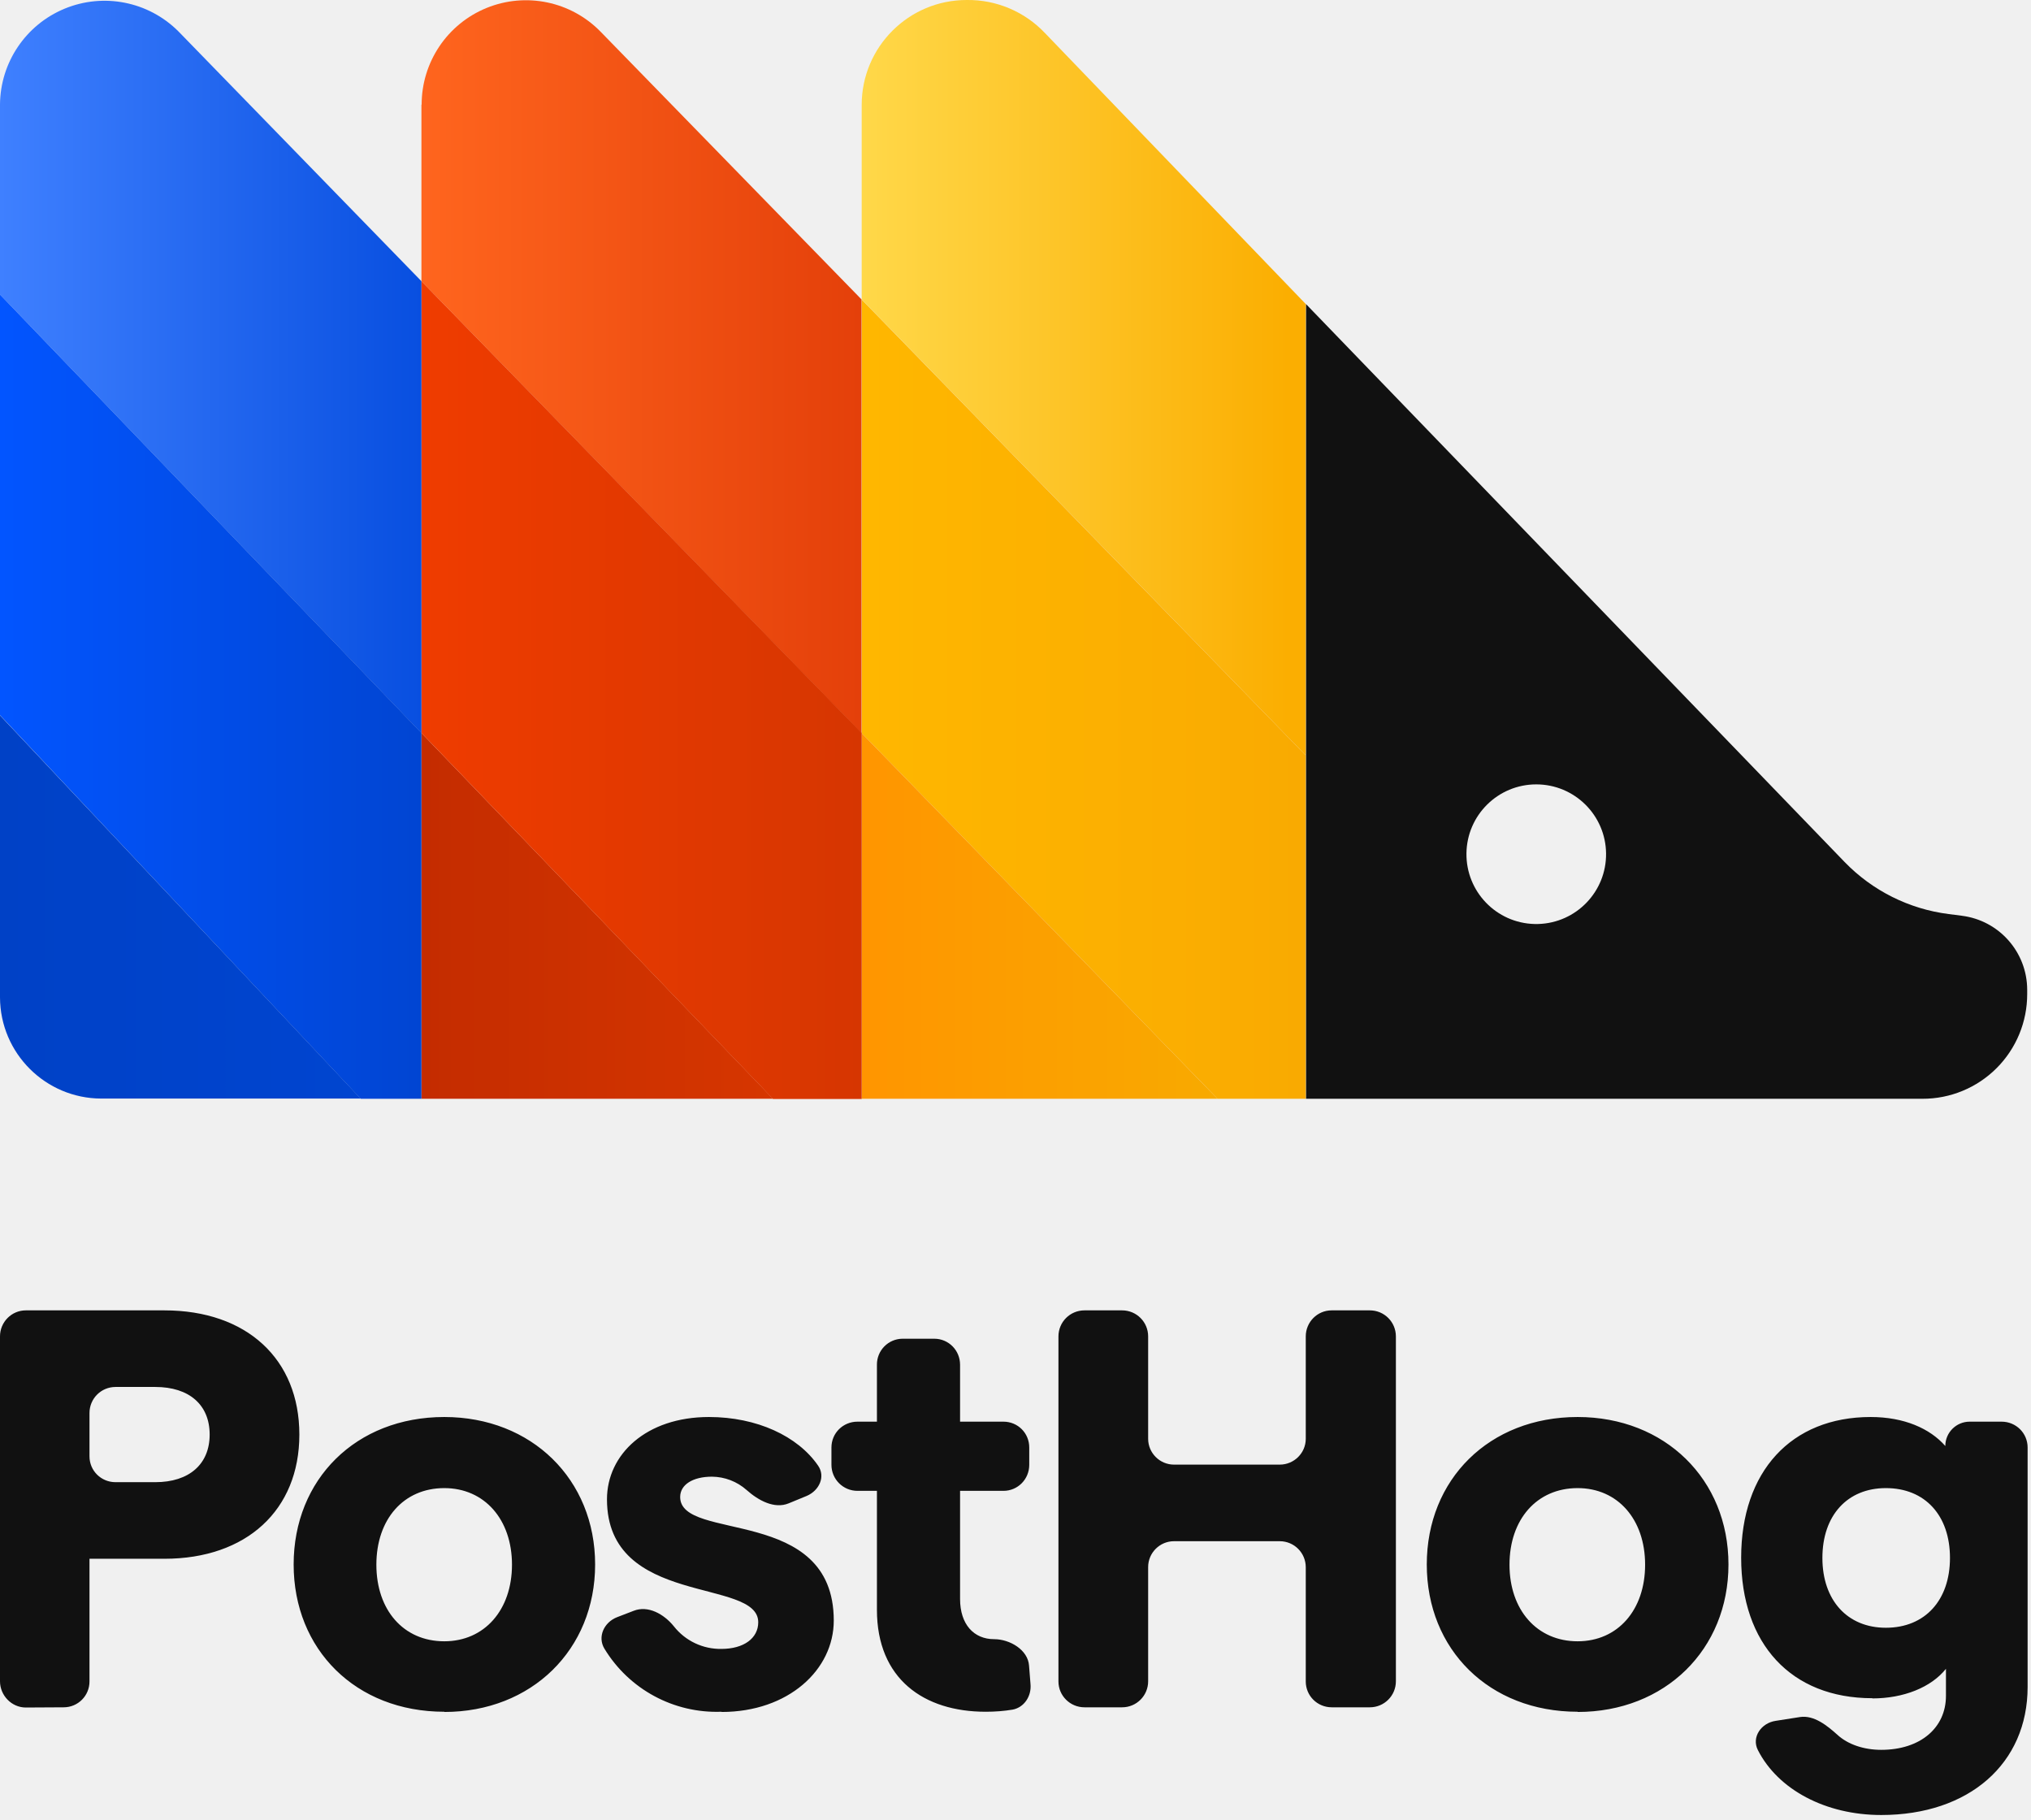
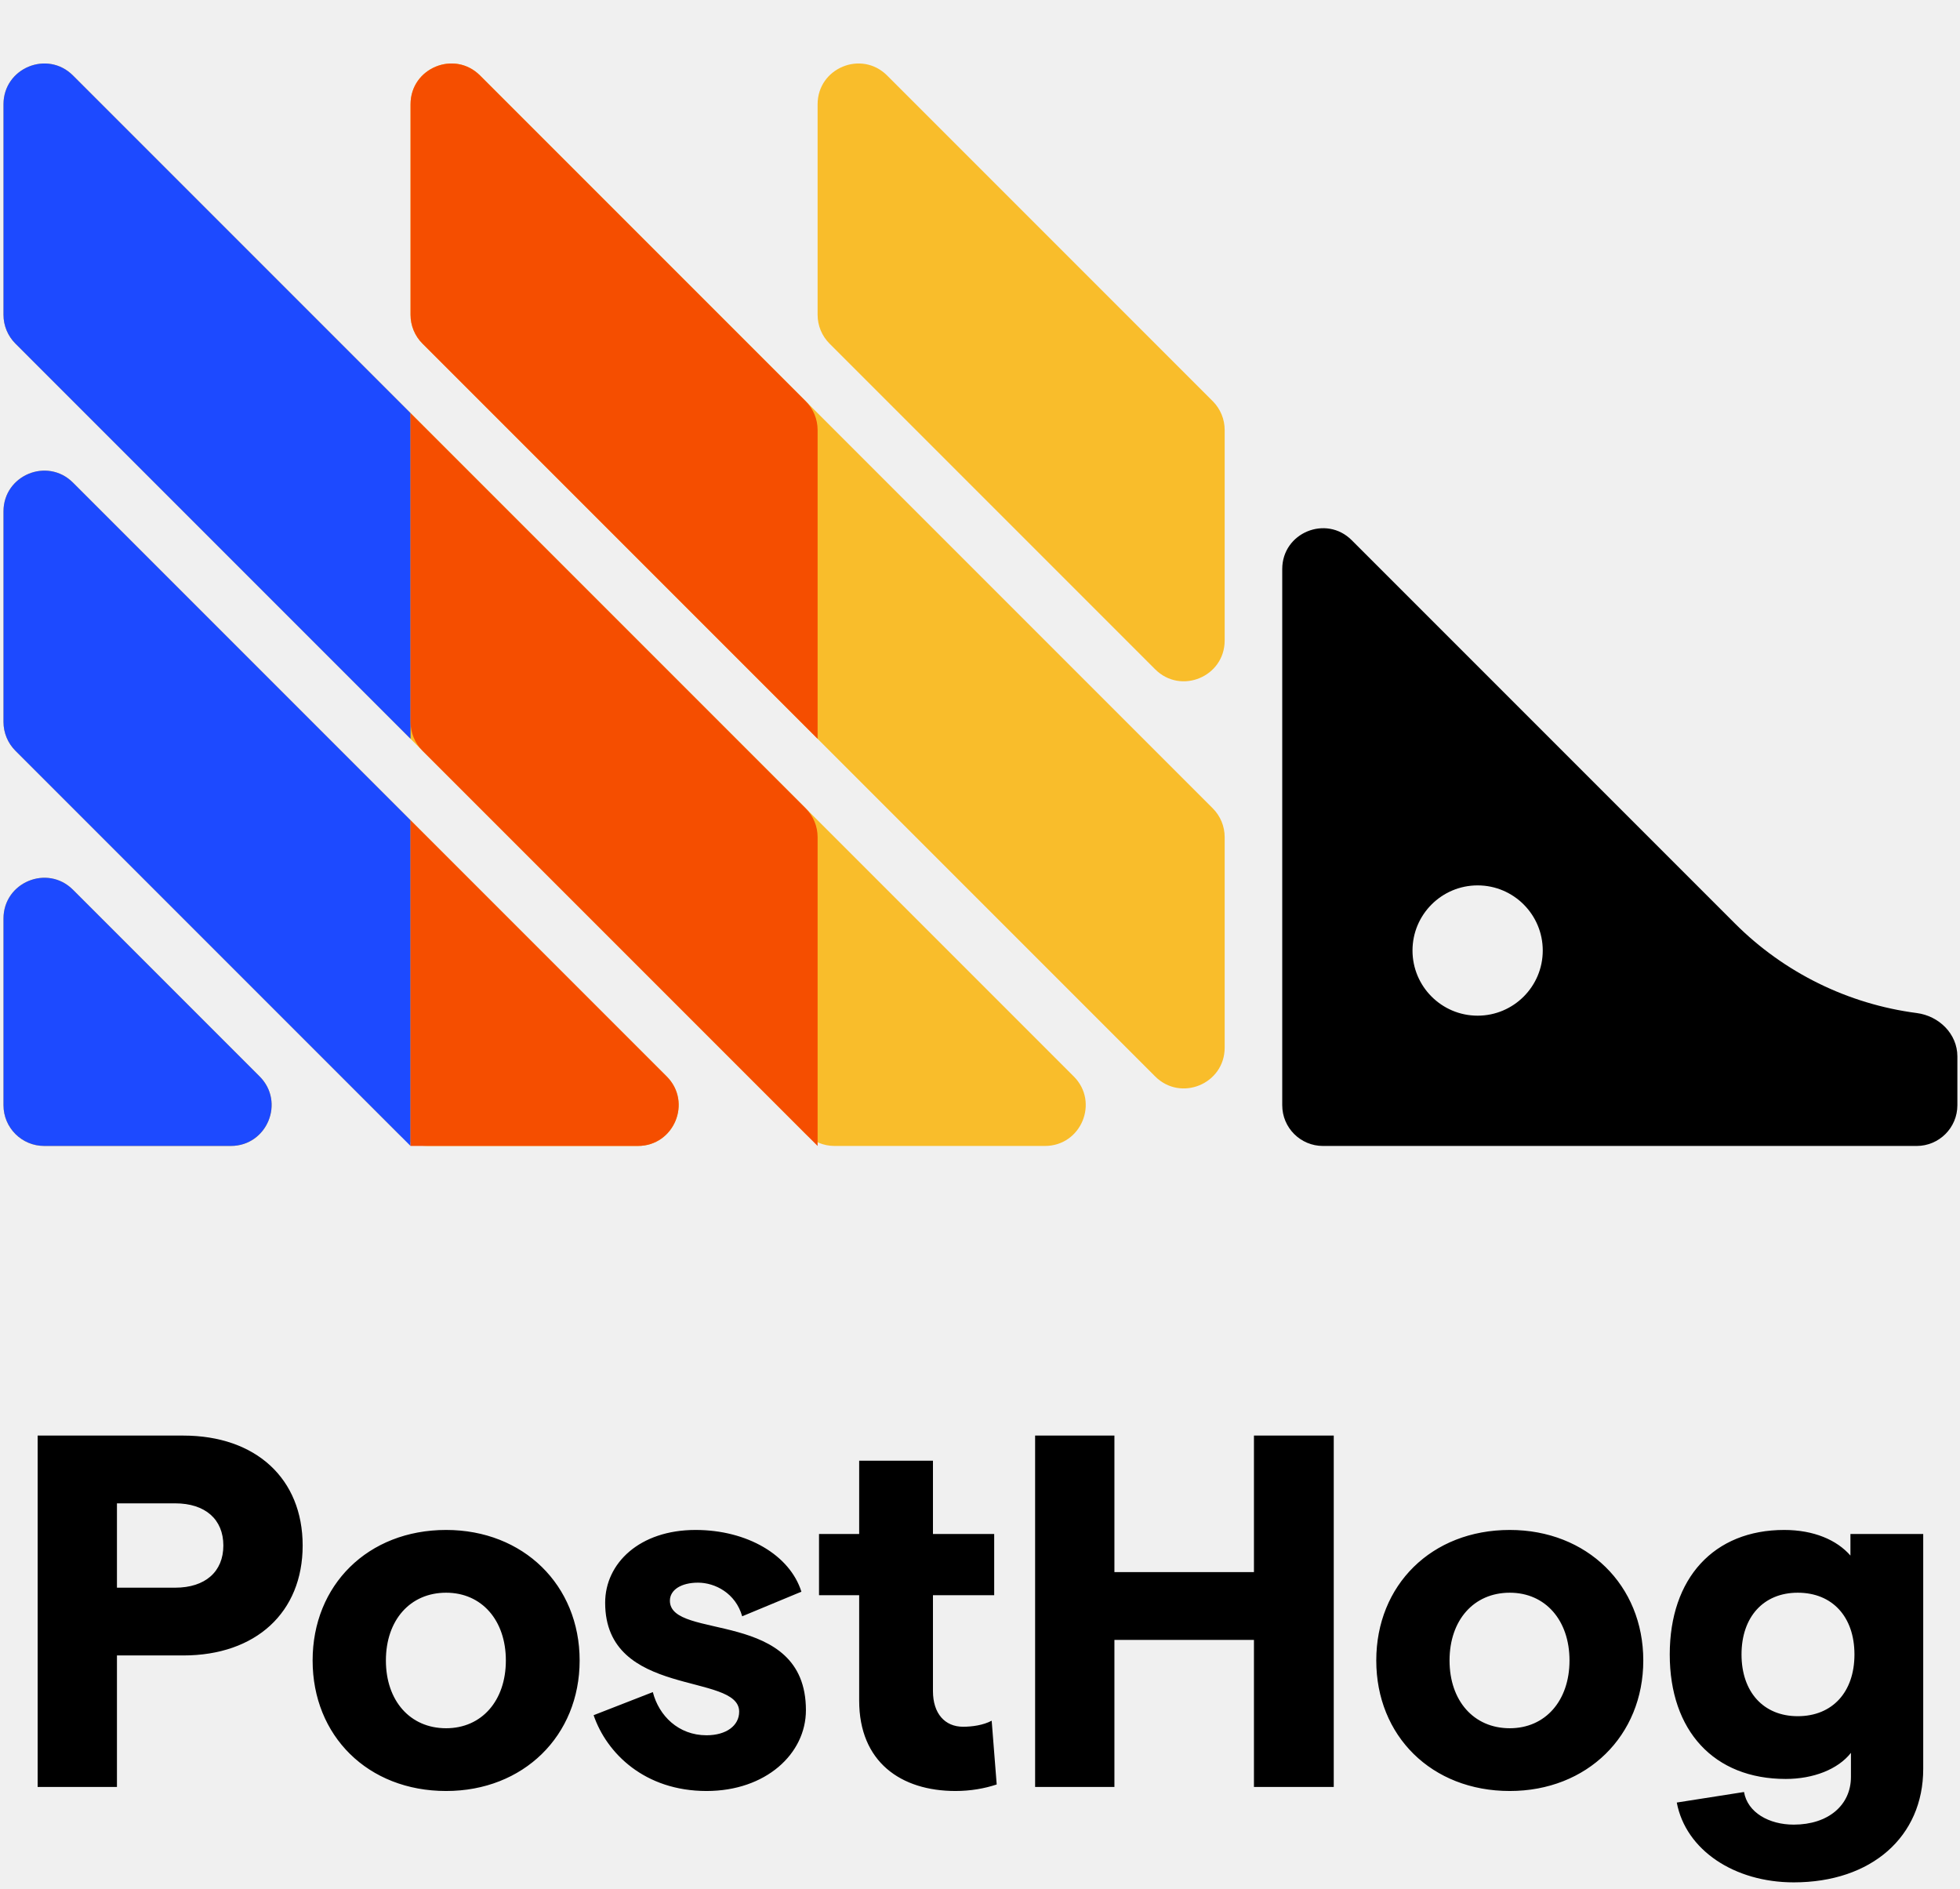
- <svg xmlns="http://www.w3.org/2000/svg" width="96" height="86" viewBox="0 0 96 86" role="img">
-   <g clip-path="url(#logo-portrait-color-gradient-clip0_56_1033)">
-     <path fill="#111" d="M95.82 46.78a3.53 3.53 0 0 0-3.09-3.5h.01l-.63-.08a8.3 8.3 0 0 1-4.92-2.46L61.73 14.37v37.56h29.14a4.94 4.94 0 0 0 4.95-4.95zM72.7 43.67h-.17a3.3 3.3 0 1 1 .17 0" />
-     <path fill="url(#logo-portrait-color-gradient-paint0_linear_56_1033)" d="M40.73 4.96v9.19l20.96 21.52.03-.01V14.37L49.4 1.57A5 5 0 0 0 45.69 0a4.96 4.96 0 0 0-4.96 4.96" />
-     <path fill="url(#logo-portrait-color-gradient-paint1_linear_56_1033)" d="M40.73 14.16v20.49l16.82 17.28h4.17V35.7z" />
-     <path fill="url(#logo-portrait-color-gradient-paint2_linear_56_1033)" d="M40.73 51.93h16.82L40.73 34.65z" />
-     <path fill="url(#logo-portrait-color-gradient-paint3_linear_56_1033)" d="M19.92 4.94v8.35l20.8 21.36v-20.5L28.39 1.5a4.93 4.93 0 0 0-8.46 3.45" />
-     <path fill="url(#logo-portrait-color-gradient-paint4_linear_56_1033)" d="M19.92 51.93h16.62L19.92 34.64z" />
-     <path fill="url(#logo-portrait-color-gradient-paint5_linear_56_1033)" d="M19.92 13.29v21.35l16.62 17.3h4.19v-17.3z" />
-     <path fill="url(#logo-portrait-color-gradient-paint6_linear_56_1033)" d="M19.92 13.29 8.42 1.47A4.94 4.94 0 0 0 0 4.94v8.98l19.92 20.73z" />
-     <path fill="url(#logo-portrait-color-gradient-paint7_linear_56_1033)" d="M17.05 51.93h2.87V34.64L0 13.92V33.8z" />
-     <path fill="url(#logo-portrait-color-gradient-paint8_linear_56_1033)" d="M0 47.14a4.8 4.8 0 0 0 4.79 4.78h12.26L0 33.81z" />
+ <svg xmlns="http://www.w3.org/2000/svg" width="137" height="132" fill="none" viewBox="0 0 499 478">
+   <g clip-path="url(#a)">
+     <path fill="#1D4AFF" d="M113.795 168.126c-3.821 7.641-14.724 7.641-18.544 0l-9.137-18.274a10.367 10.367 0 0 1 0-9.272l9.136-18.273c3.82-7.641 14.724-7.641 18.545 0l9.136 18.273a10.361 10.361 0 0 1 0 9.272l-9.136 18.274ZM113.795 271.757c-3.821 7.641-14.724 7.641-18.544 0l-9.137-18.273a10.367 10.367 0 0 1 0-9.272l9.136-18.274c3.82-7.64 14.724-7.64 18.545 0l9.136 18.274a10.361 10.361 0 0 1 0 9.272l-9.136 18.273Z" />
+     <path fill="#F9BD2B" d="M.888 232.422c0-9.236 11.166-13.861 17.697-7.33l47.514 47.514c6.53 6.53 1.905 17.696-7.33 17.696H11.254c-5.726 0-10.367-4.641-10.367-10.366v-47.514Zm0-50.048c0 2.75 1.092 5.386 3.036 7.33l97.562 97.562a10.367 10.367 0 0 0 7.33 3.036h53.587c9.235 0 13.86-11.166 7.33-17.696L18.585 121.458c-6.53-6.531-17.697-1.906-17.697 7.33v53.586Zm0-103.634c0 2.75 1.092 5.386 3.036 7.33L205.12 287.266a10.367 10.367 0 0 0 7.33 3.036h53.587c9.235 0 13.861-11.166 7.33-17.696L18.585 17.823c-6.53-6.53-17.697-1.905-17.697 7.33V78.74Zm103.634 0c0 2.75 1.092 5.386 3.037 7.33l186.535 186.536c6.531 6.53 17.697 1.905 17.697-7.331v-53.586c0-2.749-1.092-5.386-3.037-7.33L122.219 17.823c-6.531-6.53-17.697-1.905-17.697 7.33V78.74Zm121.331-60.917c-6.53-6.53-17.697-1.905-17.697 7.33V78.74c0 2.75 1.093 5.386 3.037 7.33l82.901 82.901c6.531 6.531 17.697 1.906 17.697-7.33v-53.586c0-2.75-1.092-5.386-3.037-7.331l-82.901-82.9Z" />
+     <path fill="#000" d="m441.722 233.694-97.577-97.577c-6.531-6.531-17.697-1.906-17.697 7.33v136.49c0 5.725 4.641 10.367 10.366 10.367h151.151c5.725 0 10.366-4.642 10.366-10.367v-12.43c0-5.725-4.66-10.297-10.338-11.036a80.062 80.062 0 0 1-46.271-22.777Zm-65.53 23.447c-9.153 0-16.581-7.429-16.581-16.582s7.428-16.581 16.581-16.581c9.153 0 16.582 7.428 16.582 16.581 0 9.153-7.429 16.582-16.582 16.582Z" />
+     <path fill="#1D4AFF" d="M.888 279.935c0 5.725 4.641 10.366 10.367 10.366h47.513c9.236 0 13.861-11.166 7.33-17.696l-47.513-47.514c-6.53-6.531-17.697-1.906-17.697 7.33v47.514ZM104.522 103.761 18.585 17.823c-6.53-6.53-17.697-1.905-17.697 7.33V78.74c0 2.75 1.092 5.386 3.036 7.33l100.598 100.598v-82.907ZM18.585 121.459c-6.53-6.53-17.697-1.905-17.697 7.331v53.586c0 2.75 1.092 5.386 3.036 7.33l100.598 100.598v-82.907l-85.937-85.938Z" />
+     <path fill="#F54E00" d="M208.156 108.055c0-2.75-1.092-5.386-3.036-7.331l-82.901-82.9c-6.531-6.531-17.697-1.906-17.697 7.33V78.74c0 2.75 1.092 5.386 3.036 7.33l100.598 100.598v-78.613ZM104.522 290.301h57.88c9.236 0 13.861-11.166 7.331-17.696l-65.211-65.211v82.907ZM104.522 103.763v78.613c0 2.75 1.092 5.386 3.036 7.33l100.598 100.598v-78.613c0-2.749-1.092-5.386-3.036-7.33L104.522 103.763Z" />
+     <path fill="#000" d="M9.585 453.474h20.19v-33.48h16.867c18.529 0 30.412-10.989 30.412-27.984s-11.883-27.985-30.412-27.985H9.585v89.449Zm20.19-50.73v-21.468h14.822c7.667 0 12.267 4.089 12.267 10.734s-4.6 10.734-12.267 10.734H29.774ZM113.58 454.496c19.679 0 33.991-14.056 33.991-33.224 0-19.167-14.312-33.223-33.991-33.223-19.934 0-33.99 14.056-33.99 33.223 0 19.168 14.056 33.224 33.99 33.224Zm-15.334-33.224c0-10.222 6.134-17.25 15.334-17.25 9.073 0 15.207 7.028 15.207 17.25 0 10.223-6.134 17.251-15.207 17.251-9.2 0-15.334-7.028-15.334-17.251ZM179.88 454.496c15.078 0 25.301-9.456 25.301-20.573 0-26.068-34.629-17.634-34.629-27.857 0-2.811 2.939-4.6 7.156-4.6 4.344 0 9.583 2.683 11.245 8.561l15.078-6.261c-2.939-9.328-13.801-15.717-26.962-15.717-14.184 0-23.001 8.433-23.001 18.528 0 24.407 34.118 17.634 34.118 27.729 0 3.578-3.323 6.006-8.306 6.006-7.156 0-12.139-4.984-13.673-10.989l-15.078 5.878c3.322 9.711 13.034 19.295 28.751 19.295ZM253.752 452.835l-1.278-16.229c-2.172 1.15-4.984 1.534-7.284 1.534-4.6 0-7.667-3.323-7.667-9.073V404.66h15.59v-15.589h-15.59v-18.656h-18.784v18.656h-10.223v15.589h10.223v26.835c0 15.59 10.606 23.001 24.534 23.001 3.834 0 7.412-.639 10.479-1.661ZM319.245 364.025v34.757h-35.524v-34.757h-20.19v89.449h20.19v-37.441h35.524v37.441h20.317v-89.449h-20.317ZM384.376 454.496c19.679 0 33.991-14.056 33.991-33.224 0-19.167-14.312-33.223-33.991-33.223-19.934 0-33.99 14.056-33.99 33.223 0 19.168 14.056 33.224 33.99 33.224Zm-15.334-33.224c0-10.222 6.134-17.25 15.334-17.25 9.073 0 15.206 7.028 15.206 17.25 0 10.223-6.133 17.251-15.206 17.251-9.2 0-15.334-7.028-15.334-17.251ZM454.622 451.429c7.028 0 13.29-2.428 16.612-6.645v6.134c0 7.156-5.75 12.139-14.567 12.139-6.262 0-11.756-3.066-12.651-8.305l-17.123 2.683c2.3 12.139 14.695 20.318 29.774 20.318 19.806 0 32.968-11.629 32.968-28.879v-59.803h-18.529v5.495c-3.45-3.962-9.328-6.517-16.867-6.517-17.89 0-29.135 12.267-29.135 31.69 0 19.423 11.245 31.69 29.518 31.69Zm-11.245-31.69c0-9.584 5.623-15.717 14.312-15.717 8.817 0 14.439 6.133 14.439 15.717s-5.622 15.717-14.439 15.717c-8.689 0-14.312-6.133-14.312-15.717Z" />
  </g>
-   <path fill="#111" d="M1.22 80.7C.55 80.7 0 80.13 0 79.46v-16.3c0-.68.55-1.23 1.22-1.23h6.55c3.89 0 6.38 2.3 6.38 5.87s-2.5 5.87-6.38 5.87H4.23v5.8c0 .67-.54 1.22-1.22 1.22zm3.01-11.87c0 .68.55 1.22 1.23 1.22h1.88c1.6 0 2.57-.85 2.57-2.25s-.96-2.25-2.57-2.25H5.46c-.68 0-1.23.55-1.23 1.23zM21 80.9c-4.18 0-7.12-2.94-7.12-6.96s2.94-6.97 7.12-6.97c4.13 0 7.13 2.95 7.13 6.97s-3 6.97-7.13 6.97m-3.21-6.96c0 2.14 1.28 3.62 3.21 3.62 1.9 0 3.2-1.48 3.2-3.62s-1.3-3.62-3.2-3.62c-1.93 0-3.21 1.48-3.21 3.62M34.1 80.9a6.2 6.2 0 0 1-5.53-2.98c-.34-.56-.02-1.25.6-1.49l.78-.3c.68-.27 1.43.15 1.9.73a2.8 2.8 0 0 0 2.25 1.07c1.05 0 1.74-.5 1.74-1.26 0-2.12-7.15-.7-7.15-5.81 0-2.12 1.85-3.89 4.82-3.89 2.26 0 4.2.9 5.16 2.3.36.52.05 1.18-.54 1.43l-.85.35c-.68.28-1.44-.14-1.99-.63a2.5 2.5 0 0 0-1.64-.63c-.89 0-1.5.37-1.5.96 0 2.14 7.26.38 7.26 5.84 0 2.33-2.15 4.32-5.3 4.32m14.6-1.31c.05.56-.3 1.1-.85 1.2q-.6.1-1.27.1c-2.92 0-5.14-1.55-5.14-4.82v-5.62h-.92c-.68 0-1.23-.55-1.23-1.23v-.82c0-.68.55-1.22 1.23-1.22h.92v-2.7c0-.67.54-1.22 1.22-1.22h1.49c.68 0 1.22.55 1.22 1.23v2.69h2.05c.68 0 1.22.54 1.22 1.22v.82c0 .68-.54 1.23-1.22 1.23h-2.05v5.11c0 1.2.65 1.9 1.61 1.9.75 0 1.6.51 1.65 1.25zm13.01-16.44c0-.68.55-1.23 1.22-1.23h1.81c.68 0 1.23.55 1.23 1.23v16.3c0 .68-.55 1.23-1.23 1.23h-1.8c-.69 0-1.23-.55-1.23-1.22v-5.4c0-.68-.55-1.23-1.23-1.23h-5c-.67 0-1.22.55-1.22 1.22v5.4c0 .68-.55 1.23-1.23 1.23h-1.78c-.68 0-1.23-.55-1.23-1.22V63.16c0-.68.55-1.23 1.23-1.23h1.78c.68 0 1.23.55 1.23 1.23V68c0 .67.55 1.22 1.22 1.22h5c.68 0 1.23-.55 1.23-1.22zM74.57 80.9c-4.18 0-7.13-2.94-7.13-6.96s2.95-6.97 7.13-6.97c4.13 0 7.13 2.95 7.13 6.97s-3 6.97-7.13 6.97m-3.22-6.96c0 2.14 1.3 3.62 3.22 3.62 1.9 0 3.19-1.48 3.19-3.62s-1.29-3.62-3.19-3.62c-1.93 0-3.22 1.48-3.22 3.62m17.15 6.31c-3.84 0-6.2-2.57-6.2-6.64s2.36-6.65 6.12-6.65c1.58 0 2.8.54 3.53 1.37 0-.64.52-1.15 1.15-1.15h1.51c.68 0 1.23.54 1.23 1.22v11.32c0 3.61-2.76 6.05-6.92 6.05-2.63 0-4.88-1.2-5.83-3.07-.31-.61.16-1.28.84-1.38l1.15-.18c.66-.1 1.28.4 1.77.84.5.46 1.26.71 2.07.71 1.85 0 3.06-1.04 3.06-2.55v-1.28c-.7.88-2.01 1.4-3.48 1.4m-2.36-6.64c0 2 1.18 3.3 3 3.3 1.85 0 3.03-1.3 3.03-3.3 0-2.01-1.18-3.3-3.03-3.3-1.82 0-3 1.29-3 3.3" />
  <defs>
-     <linearGradient id="logo-portrait-color-gradient-paint0_linear_56_1033" x1="40.73" x2="61.72" y1="17.83" y2="17.83" gradientUnits="userSpaceOnUse">
-       <stop stop-color="#ffd849" />
-       <stop offset=".96" stop-color="#fbae01" />
-     </linearGradient>
-     <linearGradient id="logo-portrait-color-gradient-paint1_linear_56_1033" x1="40.73" x2="61.72" y1="33.04" y2="33.04" gradientUnits="userSpaceOnUse">
-       <stop stop-color="#ffb700" />
-       <stop offset="1" stop-color="#f9aa01" />
-     </linearGradient>
-     <linearGradient id="logo-portrait-color-gradient-paint2_linear_56_1033" x1="40.73" x2="57.55" y1="43.29" y2="43.29" gradientUnits="userSpaceOnUse">
-       <stop stop-color="#ff9500" />
-       <stop offset="1" stop-color="#f8aa00" />
-     </linearGradient>
-     <linearGradient id="logo-portrait-color-gradient-paint3_linear_56_1033" x1="19.92" x2="40.73" y1="17.32" y2="17.32" gradientUnits="userSpaceOnUse">
-       <stop stop-color="#ff651e" />
-       <stop offset="1" stop-color="#e4400a" />
-     </linearGradient>
-     <linearGradient id="logo-portrait-color-gradient-paint4_linear_56_1033" x1="19.92" x2="36.54" y1="43.29" y2="43.29" gradientUnits="userSpaceOnUse">
-       <stop stop-color="#c42c00" />
-       <stop offset="1" stop-color="#d63600" />
-     </linearGradient>
-     <linearGradient id="logo-portrait-color-gradient-paint5_linear_56_1033" x1="19.92" x2="40.73" y1="32.61" y2="32.61" gradientUnits="userSpaceOnUse">
-       <stop stop-color="#ef3c00" />
-       <stop offset="1" stop-color="#d63601" />
-     </linearGradient>
-     <linearGradient id="logo-portrait-color-gradient-paint6_linear_56_1033" x1="0" x2="19.92" y1="17.32" y2="17.32" gradientUnits="userSpaceOnUse">
-       <stop stop-color="#3f80ff" />
-       <stop offset="1" stop-color="#084fe0" />
-     </linearGradient>
-     <linearGradient id="logo-portrait-color-gradient-paint7_linear_56_1033" x1="0" x2="19.92" y1="32.92" y2="32.92" gradientUnits="userSpaceOnUse">
-       <stop stop-color="#0255ff" />
-       <stop offset="1" stop-color="#0145d2" />
-     </linearGradient>
-     <linearGradient id="logo-portrait-color-gradient-paint8_linear_56_1033" x1="0" x2="17.05" y1="42.87" y2="42.87" gradientUnits="userSpaceOnUse">
-       <stop stop-color="#0041c6" />
-       <stop offset="1" stop-color="#0045d0" />
-     </linearGradient>
-     <clipPath id="logo-portrait-color-gradient-clip0_56_1033">
-       <path fill="#fff" d="M0 0h95.85v51.93H0z" />
+     <clipPath id="a">
+       <path fill="#fff" d="M.888.126h497.444v477.626H.888z" />
    </clipPath>
  </defs>
</svg>
